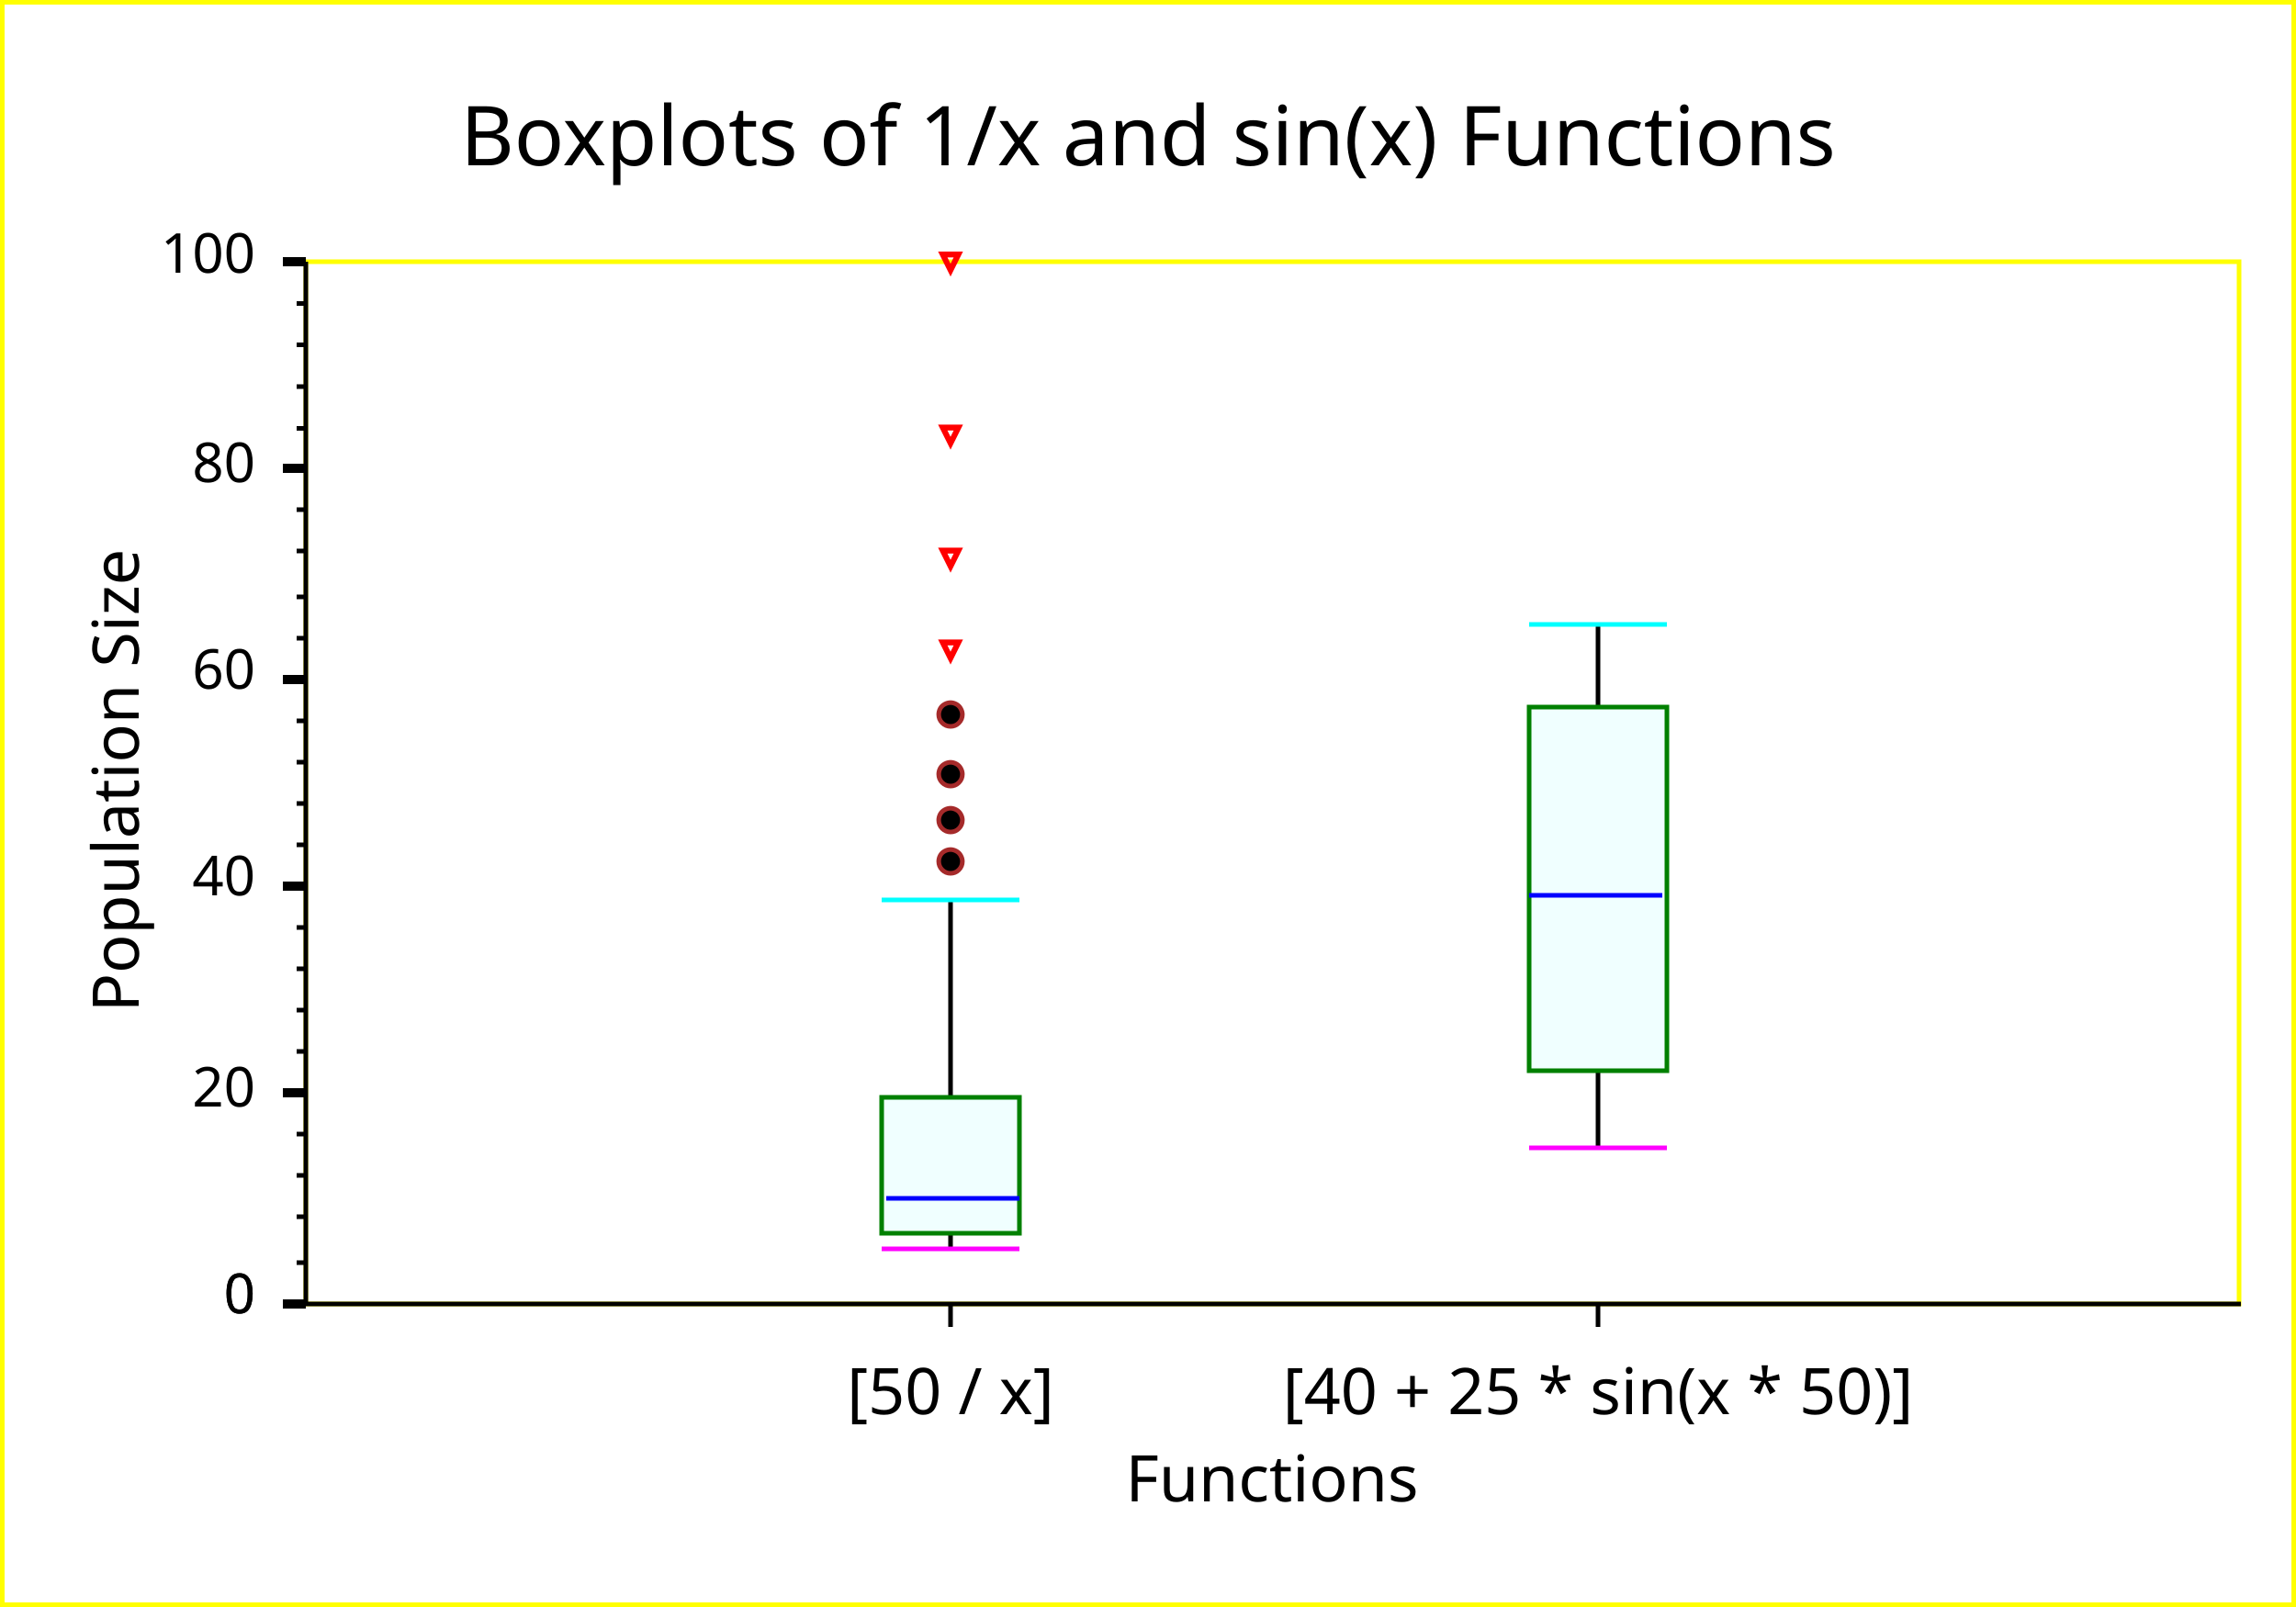
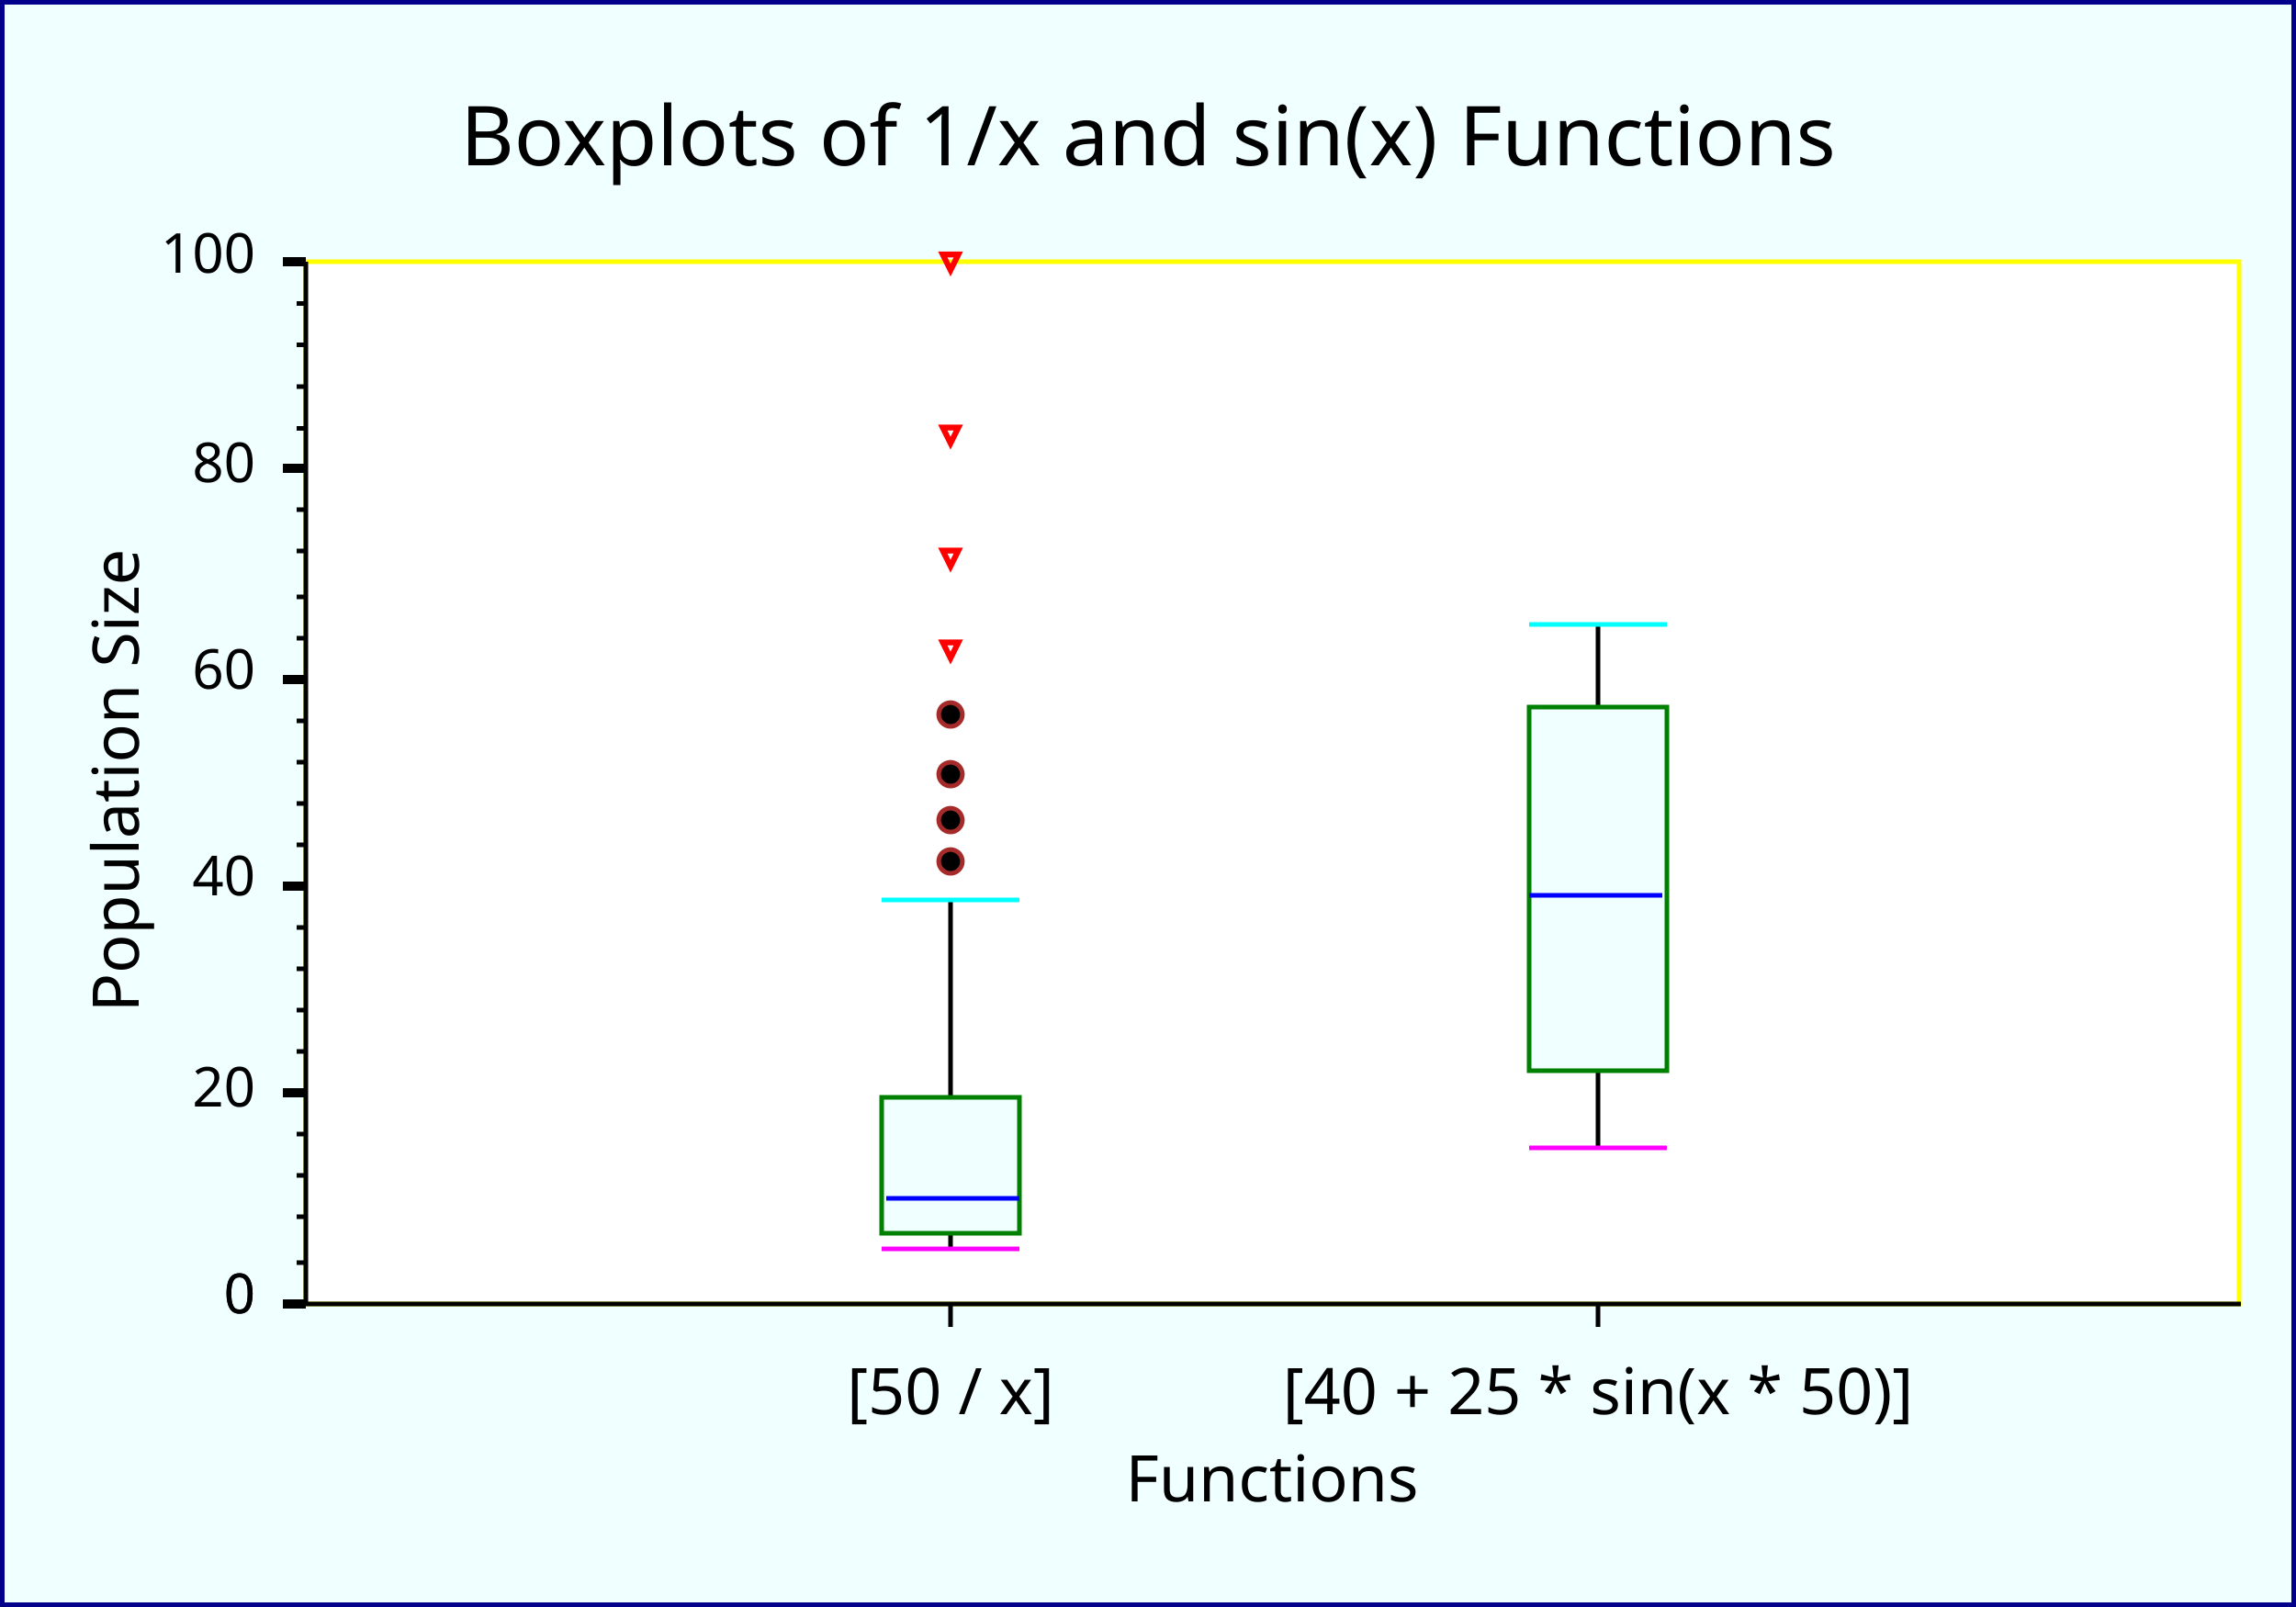
<svg xmlns="http://www.w3.org/2000/svg" width="500" height="350" version="1.1">
  <clipPath id="plot_window">
    <rect x="61.6" y="52" width="426" height="232" />
  </clipPath>
-   <g id="imageBackground" stroke="rgb(255,255,0)" fill="rgb(255,255,255)" stroke-width="2">
+   <g id="imageBackground" stroke="rgb(0,0,139)" fill="rgb(240,255,255)" stroke-width="2">
    <rect x="0" y="0" width="500" height="350" />
  </g>
  <g id="plotBackground" stroke="rgb(255,255,0)" fill="rgb(255,255,255)" stroke-width="1">
    <rect x="66.6" y="57" width="421" height="227" />
  </g>
  <g id="X-axis" stroke="rgb(0,0,0)" stroke-width="1">
    <line x1="66.6" y1="284" x2="488" y2="284" />
  </g>
  <g id="Y-axis" stroke="rgb(0,0,0)" stroke-width="1">
    <line x1="66.6" y1="284" x2="66.6" y2="57" />
  </g>
  <g id="xMajorTicks" stroke="rgb(0,0,0)" stroke-width="1">
    <path d="M207,284 L207,289  M348,284 L348,289  " fill="none" />
  </g>
  <g id="yMajorTicks" stroke="rgb(0,0,0)" stroke-width="2">
    <path d="M61.6,284 L66.6,284  M61.6,238 L66.6,238  M61.6,193 L66.6,193  M61.6,148 L66.6,148  M61.6,102 L66.6,102  M61.6,57 L66.6,57  M61.6,284 L66.6,284  " fill="none" />
  </g>
  <g id="yMinorTicks" stroke="rgb(0,0,0)" stroke-width="1">
    <path d="M64.6,275 L66.6,275  M64.6,265 L66.6,265  M64.6,256 L66.6,256  M64.6,247 L66.6,247  M64.6,229 L66.6,229  M64.6,220 L66.6,220  M64.6,211 L66.6,211  M64.6,202 L66.6,202  M64.6,184 L66.6,184  M64.6,175 L66.6,175  M64.6,166 L66.6,166  M64.6,157 L66.6,157  M64.6,139 L66.6,139  M64.6,130 L66.6,130  M64.6,120 L66.6,120  M64.6,111 L66.6,111  M64.6,93.3 L66.6,93.3  M64.6,84.2 L66.6,84.2  M64.6,75.1 L66.6,75.1  M64.6,66.1 L66.6,66.1  M64.6,284 L66.6,284  " fill="none" />
  </g>
  <g id="YGrid" stroke="rgb(200,220,255)" stroke-width="1">
</g>
  <g id="yMinorGrid" stroke="rgb(200,220,255)" stroke-width="0.5">
</g>
  <g id="valueLabels" fill="rgb(0,0,0)">
    <text x="207" y="308" text-anchor="middle" font-size="14" font-family="Lucida Sans Unicode">[50 / x]
	</text>
    <text x="348" y="308" text-anchor="middle" font-size="14" font-family="Lucida Sans Unicode">[40 + 25 * sin(x * 50)]
	</text>
    <text x="55.6" y="286" text-anchor="end" font-size="12" font-family="Lucida Sans Unicode">0
	</text>
    <text x="55.6" y="241" text-anchor="end" font-size="12" font-family="Lucida Sans Unicode">20
	</text>
    <text x="55.6" y="195" text-anchor="end" font-size="12" font-family="Lucida Sans Unicode">40
	</text>
    <text x="55.6" y="150" text-anchor="end" font-size="12" font-family="Lucida Sans Unicode">60
	</text>
    <text x="55.6" y="105" text-anchor="end" font-size="12" font-family="Lucida Sans Unicode">80
	</text>
    <text x="55.6" y="59.4" text-anchor="end" font-size="12" font-family="Lucida Sans Unicode">100
	</text>
    <text x="55.6" y="286" text-anchor="end" font-size="12" font-family="Lucida Sans Unicode">0
	</text>
  </g>
  <g id="yLabel" fill="rgb(0,0,0)">
    <text x="30.2" y="170" text-anchor="middle" transform="rotate(-90 30.2 170)" font-size="14" font-family="Lucida Sans Unicode">Population Size
	</text>
  </g>
  <g id="xLabel" fill="rgb(0,0,0)">
    <text x="277" y="327" text-anchor="middle" font-size="14" font-family="Lucida Sans Unicode">Functions
	</text>
  </g>
  <g id="boxAxis" stroke="rgb(0,0,0)">
    <g clip-path="url(#plot_window)" stroke="rgb(0,0,0)" stroke-width="1">
      <line x1="207" y1="272" x2="207" y2="196" />
    </g>
    <g clip-path="url(#plot_window)" stroke="rgb(0,0,0)" stroke-width="1">
      <line x1="348" y1="250" x2="348" y2="136" />
    </g>
  </g>
  <g id="Median" stroke="rgb(255,0,0)" stroke-width="2">
    <g clip-path="url(#plot_window)" stroke="rgb(0,128,0)" fill="rgb(240,255,255)" stroke-width="1">
      <rect x="192" y="239" width="30" height="29.6" />
    </g>
    <g clip-path="url(#plot_window)" stroke="rgb(0,0,255)" stroke-width="1">
      <line x1="193" y1="261" x2="222" y2="261" />
    </g>
    <g clip-path="url(#plot_window)" stroke="rgb(0,128,0)" fill="rgb(240,255,255)" stroke-width="1">
      <rect x="333" y="154" width="30" height="79.2" />
    </g>
    <g clip-path="url(#plot_window)" stroke="rgb(0,0,255)" stroke-width="1">
      <line x1="333" y1="195" x2="362" y2="195" />
    </g>
  </g>
  <g id="whisker" stroke="rgb(0,0,0)">
    <g clip-path="url(#plot_window)">
      <g stroke="rgb(255,0,255)" fill="rgb(0,0,0)" stroke-width="1">
        <line x1="192" y1="272" x2="222" y2="272" />
      </g>
      <g stroke="rgb(0,255,255)" fill="rgb(0,0,0)" stroke-width="1">
        <line x1="192" y1="196" x2="222" y2="196" />
      </g>
    </g>
    <g clip-path="url(#plot_window)">
      <g stroke="rgb(255,0,255)" fill="rgb(0,0,0)" stroke-width="1">
        <line x1="333" y1="250" x2="363" y2="250" />
      </g>
      <g stroke="rgb(0,255,255)" fill="rgb(0,0,0)" stroke-width="1">
        <line x1="333" y1="136" x2="363" y2="136" />
      </g>
    </g>
  </g>
  <g id="mild_outliers" stroke="rgb(255,192,203)" fill="rgb(0,0,0)">
    <g clip-path="url(#plot_window)" stroke="rgb(165,42,42)">
      <text x="207" y="159" text-anchor="middle">●
	</text>
      <text x="207" y="172" text-anchor="middle">●
	</text>
      <text x="207" y="182" text-anchor="middle">●
	</text>
      <text x="207" y="191" text-anchor="middle">●
	</text>
    </g>
  </g>
  <g id="extreme_outliers" stroke="rgb(128,0,128)" fill="rgb(255,255,255)">
    <g clip-path="url(#plot_window)" stroke="rgb(255,0,0)">
      <text x="207" y="58.5" text-anchor="middle" font-size="5" font-family="Lucida Sans Unicode">▽
	</text>
      <text x="207" y="96.2" text-anchor="middle" font-size="5" font-family="Lucida Sans Unicode">▽
	</text>
      <text x="207" y="123" text-anchor="middle" font-size="5" font-family="Lucida Sans Unicode">▽
	</text>
      <text x="207" y="143" text-anchor="middle" font-size="5" font-family="Lucida Sans Unicode">▽
	</text>
    </g>
  </g>
  <g id="title" fill="rgb(0,0,0)">
    <text x="250" y="36" text-anchor="middle" font-size="18" font-family="Lucida Sans Unicode">Boxplots of 1/x and sin(x) Functions
	</text>
  </g>
</svg>
